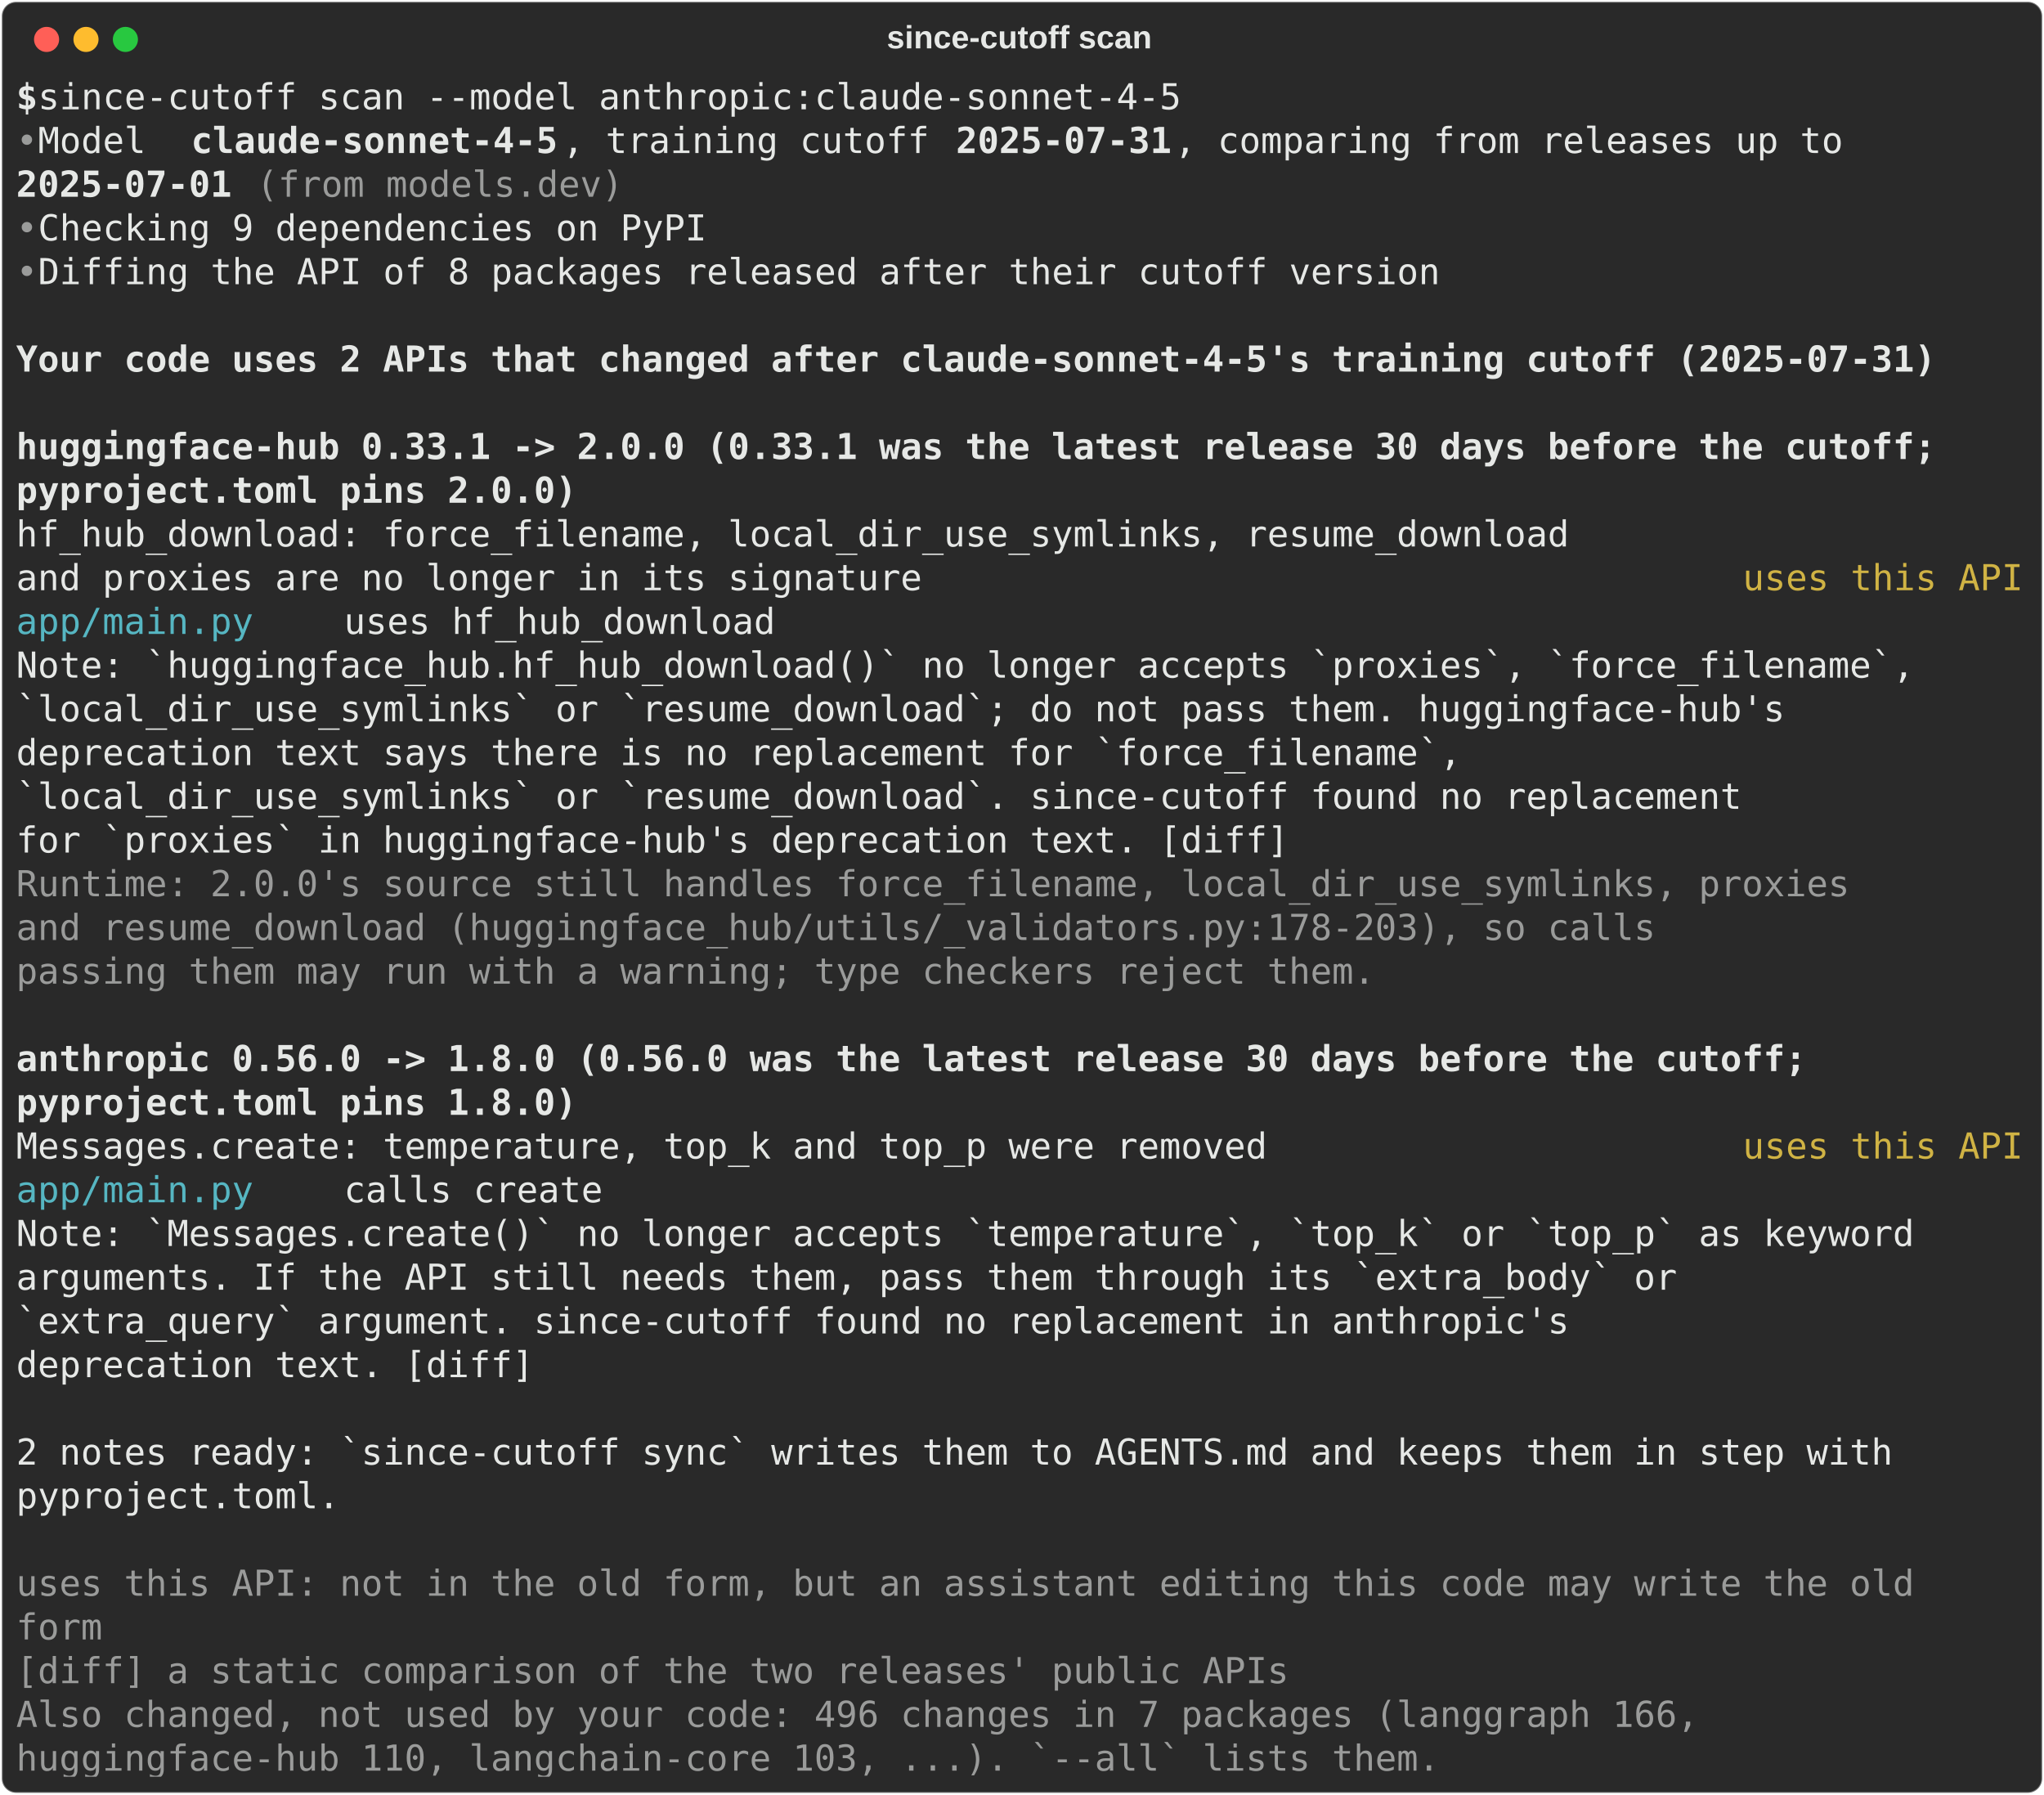
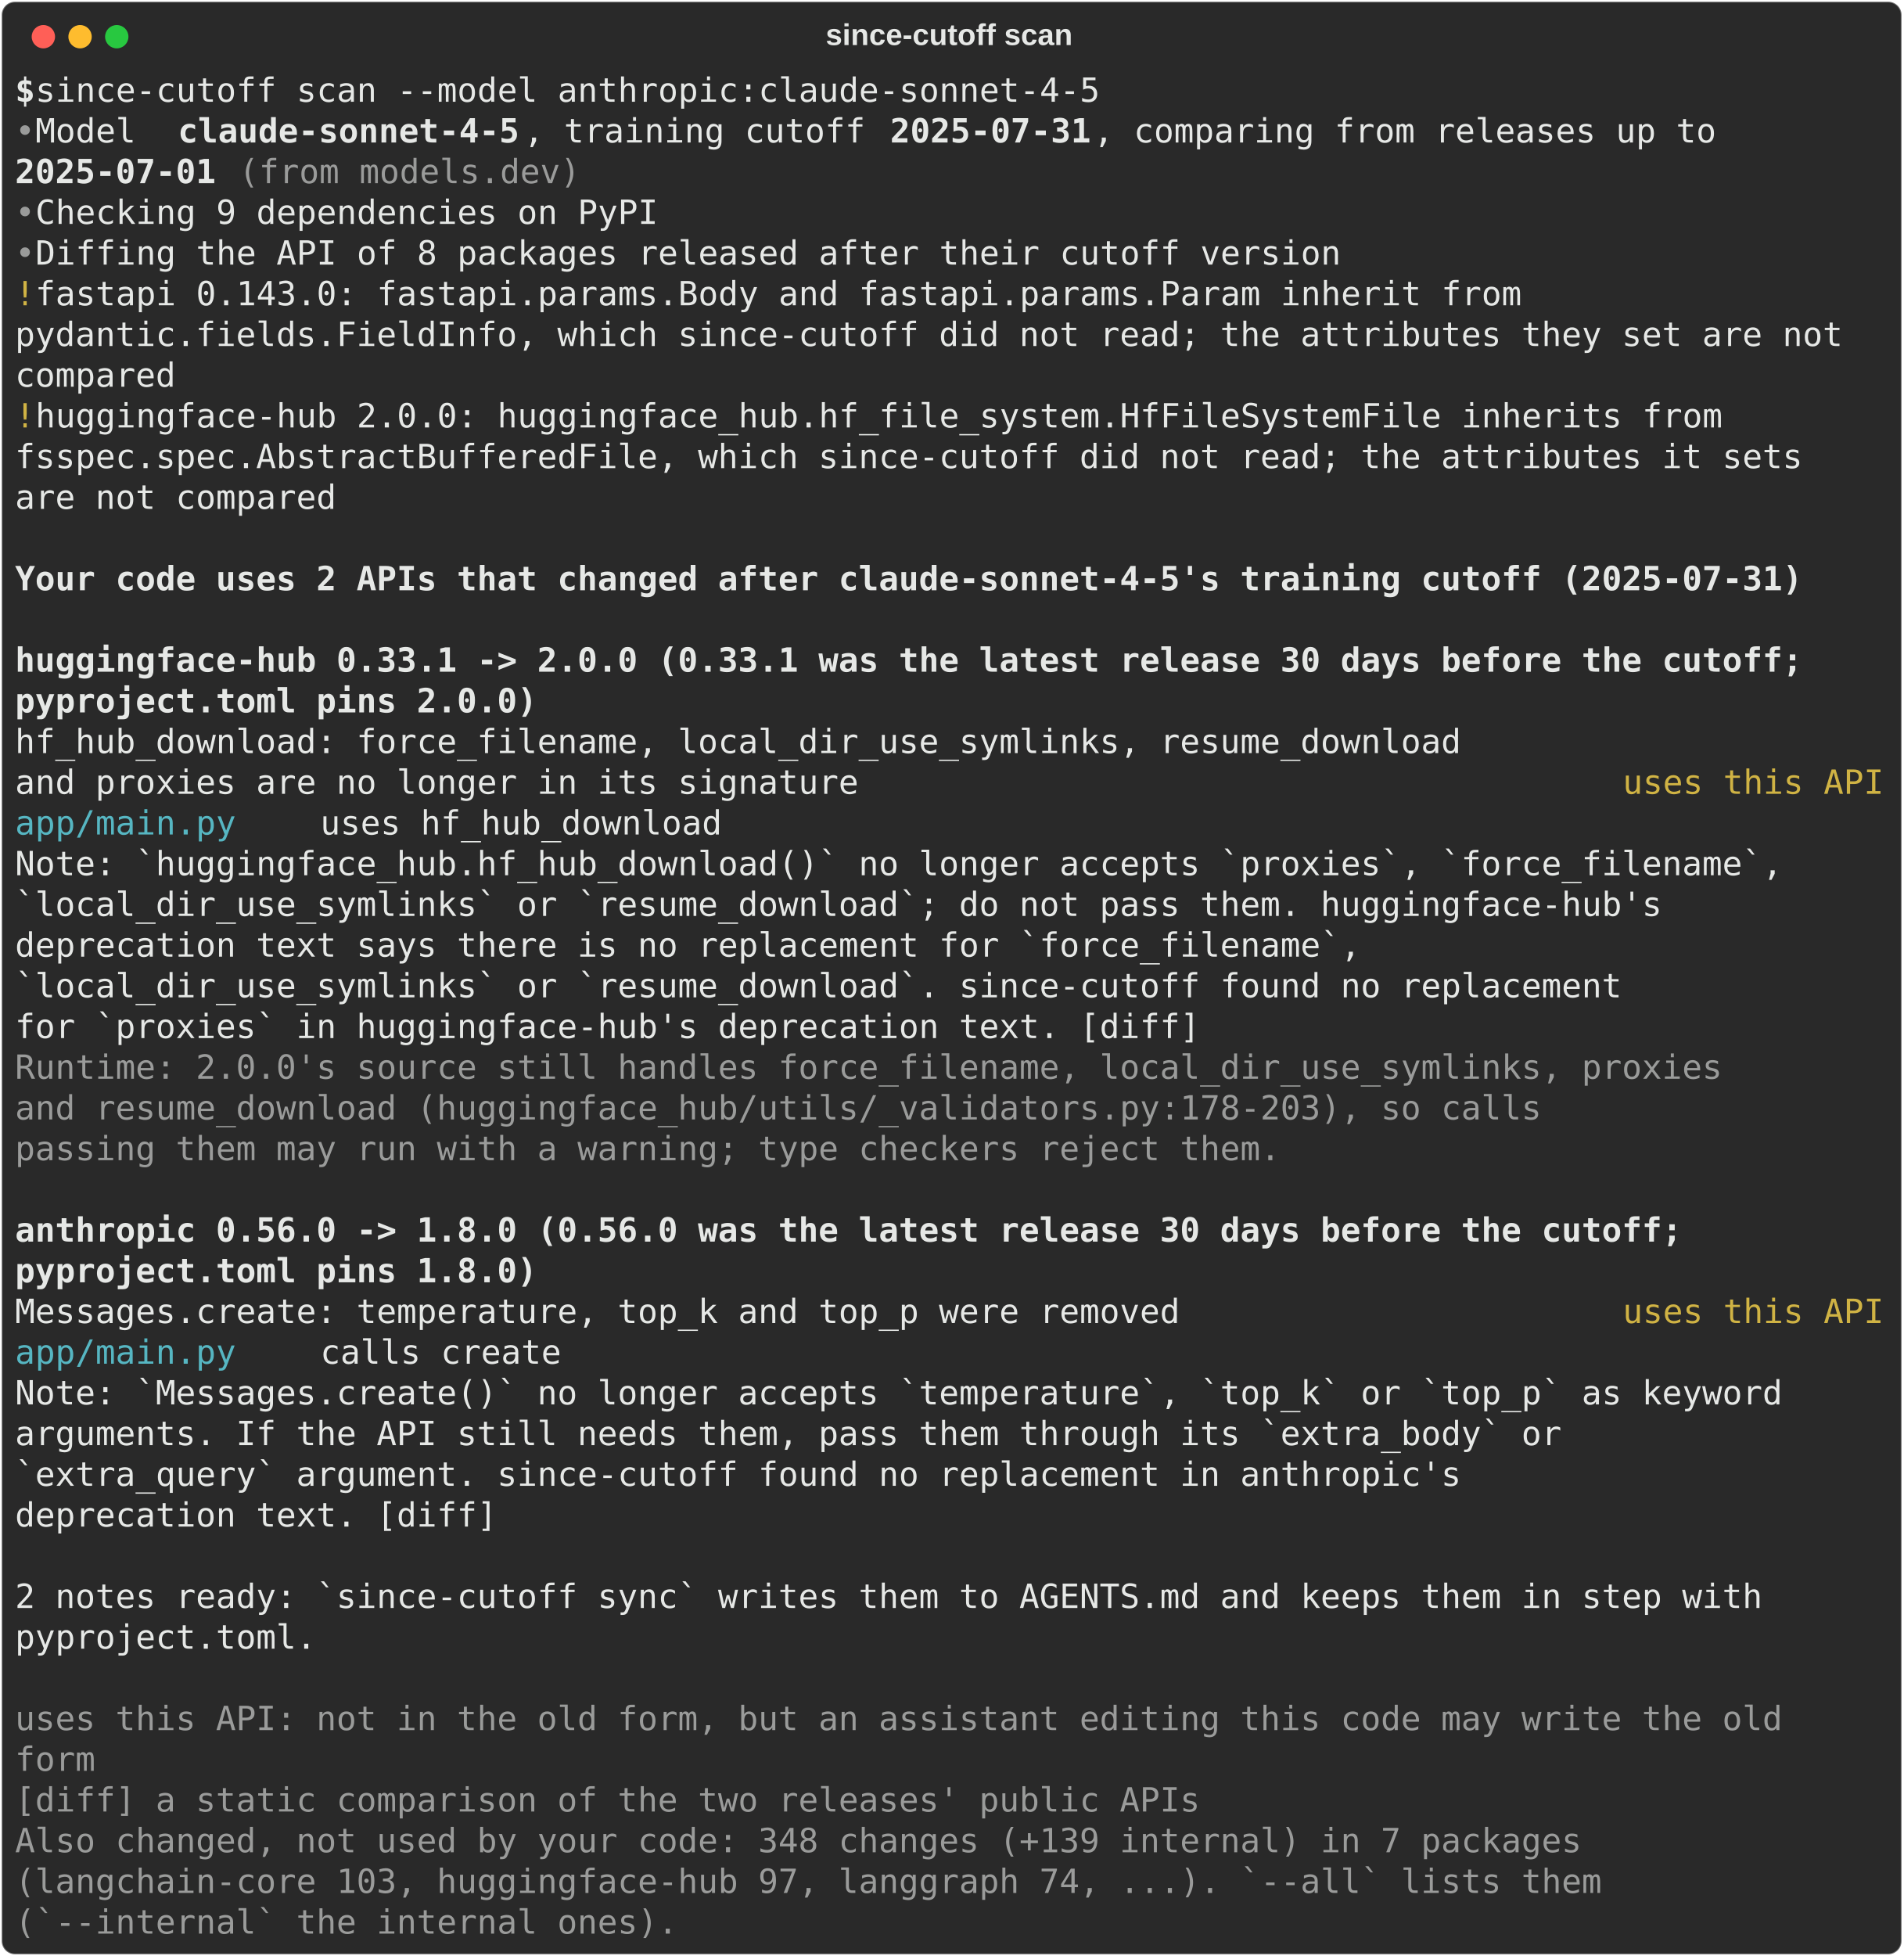
- <svg xmlns="http://www.w3.org/2000/svg" class="rich-terminal" viewBox="0 0 1141 1001.6">
+ <svg xmlns="http://www.w3.org/2000/svg" class="rich-terminal" viewBox="0 0 1141 1172.4">
  <style>

    @font-face {
        font-family: "Fira Code";
        src: local("FiraCode-Regular"),
                url("https://cdnjs.cloudflare.com/ajax/libs/firacode/6.2.0/woff2/FiraCode-Regular.woff2") format("woff2"),
                url("https://cdnjs.cloudflare.com/ajax/libs/firacode/6.2.0/woff/FiraCode-Regular.woff") format("woff");
        font-style: normal;
        font-weight: 400;
    }
    @font-face {
        font-family: "Fira Code";
        src: local("FiraCode-Bold"),
                url("https://cdnjs.cloudflare.com/ajax/libs/firacode/6.2.0/woff2/FiraCode-Bold.woff2") format("woff2"),
                url("https://cdnjs.cloudflare.com/ajax/libs/firacode/6.2.0/woff/FiraCode-Bold.woff") format("woff");
        font-style: bold;
        font-weight: 700;
    }

-     .terminal-162090732-matrix {
+     .terminal-4113981329-matrix {
        font-family: Fira Code, ui-monospace, SFMono-Regular, Menlo, Consolas, 'Cascadia Mono', 'DejaVu Sans Mono', 'Liberation Mono', monospace;
        font-size: 20px;
        line-height: 24.4px;
        font-variant-east-asian: full-width;
    }

-     .terminal-162090732-title {
+     .terminal-4113981329-title {
        font-size: 18px;
        font-weight: bold;
        font-family: arial;
    }

-     .terminal-162090732-r1 { fill: #e6e8e6;font-weight: bold }
- .terminal-162090732-r2 { fill: #e6e8e6 }
- .terminal-162090732-r3 { fill: #9a9b9a }
- .terminal-162090732-r4 { fill: #d0b344 }
- .terminal-162090732-r5 { fill: #56b6c2 }
+     .terminal-4113981329-r1 { fill: #e6e8e6;font-weight: bold }
+ .terminal-4113981329-r2 { fill: #e6e8e6 }
+ .terminal-4113981329-r3 { fill: #9a9b9a }
+ .terminal-4113981329-r4 { fill: #d0b344 }
+ .terminal-4113981329-r5 { fill: #56b6c2 }
    </style>
  <defs>
-     <clipPath id="terminal-162090732-clip-terminal">
-       <rect x="0" y="0" width="1121.4" height="950.6" />
-     </clipPath>
-     <clipPath id="terminal-162090732-line-0">
+     <clipPath id="terminal-4113981329-clip-terminal">
+       <rect x="0" y="0" width="1121.4" height="1121.4" />
+     </clipPath>
+     <clipPath id="terminal-4113981329-line-0">
      <rect x="0" y="1.5" width="1122.4" height="24.65" />
    </clipPath>
-     <clipPath id="terminal-162090732-line-1">
+     <clipPath id="terminal-4113981329-line-1">
      <rect x="0" y="25.9" width="1122.4" height="24.65" />
    </clipPath>
-     <clipPath id="terminal-162090732-line-2">
+     <clipPath id="terminal-4113981329-line-2">
      <rect x="0" y="50.3" width="1122.4" height="24.65" />
    </clipPath>
-     <clipPath id="terminal-162090732-line-3">
+     <clipPath id="terminal-4113981329-line-3">
      <rect x="0" y="74.7" width="1122.4" height="24.65" />
    </clipPath>
-     <clipPath id="terminal-162090732-line-4">
+     <clipPath id="terminal-4113981329-line-4">
      <rect x="0" y="99.1" width="1122.4" height="24.65" />
    </clipPath>
-     <clipPath id="terminal-162090732-line-5">
+     <clipPath id="terminal-4113981329-line-5">
      <rect x="0" y="123.5" width="1122.4" height="24.65" />
    </clipPath>
-     <clipPath id="terminal-162090732-line-6">
+     <clipPath id="terminal-4113981329-line-6">
      <rect x="0" y="147.9" width="1122.4" height="24.65" />
    </clipPath>
-     <clipPath id="terminal-162090732-line-7">
+     <clipPath id="terminal-4113981329-line-7">
      <rect x="0" y="172.3" width="1122.4" height="24.65" />
    </clipPath>
-     <clipPath id="terminal-162090732-line-8">
+     <clipPath id="terminal-4113981329-line-8">
      <rect x="0" y="196.7" width="1122.4" height="24.65" />
    </clipPath>
-     <clipPath id="terminal-162090732-line-9">
+     <clipPath id="terminal-4113981329-line-9">
      <rect x="0" y="221.1" width="1122.4" height="24.65" />
    </clipPath>
-     <clipPath id="terminal-162090732-line-10">
+     <clipPath id="terminal-4113981329-line-10">
      <rect x="0" y="245.5" width="1122.4" height="24.65" />
    </clipPath>
-     <clipPath id="terminal-162090732-line-11">
+     <clipPath id="terminal-4113981329-line-11">
      <rect x="0" y="269.9" width="1122.4" height="24.65" />
    </clipPath>
-     <clipPath id="terminal-162090732-line-12">
+     <clipPath id="terminal-4113981329-line-12">
      <rect x="0" y="294.3" width="1122.4" height="24.65" />
    </clipPath>
-     <clipPath id="terminal-162090732-line-13">
+     <clipPath id="terminal-4113981329-line-13">
      <rect x="0" y="318.7" width="1122.4" height="24.65" />
    </clipPath>
-     <clipPath id="terminal-162090732-line-14">
+     <clipPath id="terminal-4113981329-line-14">
      <rect x="0" y="343.1" width="1122.4" height="24.65" />
    </clipPath>
-     <clipPath id="terminal-162090732-line-15">
+     <clipPath id="terminal-4113981329-line-15">
      <rect x="0" y="367.5" width="1122.4" height="24.65" />
    </clipPath>
-     <clipPath id="terminal-162090732-line-16">
+     <clipPath id="terminal-4113981329-line-16">
      <rect x="0" y="391.9" width="1122.4" height="24.65" />
    </clipPath>
-     <clipPath id="terminal-162090732-line-17">
+     <clipPath id="terminal-4113981329-line-17">
      <rect x="0" y="416.3" width="1122.4" height="24.65" />
    </clipPath>
-     <clipPath id="terminal-162090732-line-18">
+     <clipPath id="terminal-4113981329-line-18">
      <rect x="0" y="440.7" width="1122.4" height="24.65" />
    </clipPath>
-     <clipPath id="terminal-162090732-line-19">
+     <clipPath id="terminal-4113981329-line-19">
      <rect x="0" y="465.1" width="1122.4" height="24.65" />
    </clipPath>
-     <clipPath id="terminal-162090732-line-20">
+     <clipPath id="terminal-4113981329-line-20">
      <rect x="0" y="489.5" width="1122.4" height="24.65" />
    </clipPath>
-     <clipPath id="terminal-162090732-line-21">
+     <clipPath id="terminal-4113981329-line-21">
      <rect x="0" y="513.9" width="1122.4" height="24.65" />
    </clipPath>
-     <clipPath id="terminal-162090732-line-22">
+     <clipPath id="terminal-4113981329-line-22">
      <rect x="0" y="538.3" width="1122.4" height="24.65" />
    </clipPath>
-     <clipPath id="terminal-162090732-line-23">
+     <clipPath id="terminal-4113981329-line-23">
      <rect x="0" y="562.7" width="1122.4" height="24.65" />
    </clipPath>
-     <clipPath id="terminal-162090732-line-24">
+     <clipPath id="terminal-4113981329-line-24">
      <rect x="0" y="587.1" width="1122.4" height="24.65" />
    </clipPath>
-     <clipPath id="terminal-162090732-line-25">
+     <clipPath id="terminal-4113981329-line-25">
      <rect x="0" y="611.5" width="1122.4" height="24.65" />
    </clipPath>
-     <clipPath id="terminal-162090732-line-26">
+     <clipPath id="terminal-4113981329-line-26">
      <rect x="0" y="635.9" width="1122.4" height="24.65" />
    </clipPath>
-     <clipPath id="terminal-162090732-line-27">
+     <clipPath id="terminal-4113981329-line-27">
      <rect x="0" y="660.3" width="1122.4" height="24.65" />
    </clipPath>
-     <clipPath id="terminal-162090732-line-28">
+     <clipPath id="terminal-4113981329-line-28">
      <rect x="0" y="684.7" width="1122.4" height="24.65" />
    </clipPath>
-     <clipPath id="terminal-162090732-line-29">
+     <clipPath id="terminal-4113981329-line-29">
      <rect x="0" y="709.1" width="1122.4" height="24.65" />
    </clipPath>
-     <clipPath id="terminal-162090732-line-30">
+     <clipPath id="terminal-4113981329-line-30">
      <rect x="0" y="733.5" width="1122.4" height="24.65" />
    </clipPath>
-     <clipPath id="terminal-162090732-line-31">
+     <clipPath id="terminal-4113981329-line-31">
      <rect x="0" y="757.9" width="1122.4" height="24.65" />
    </clipPath>
-     <clipPath id="terminal-162090732-line-32">
+     <clipPath id="terminal-4113981329-line-32">
      <rect x="0" y="782.3" width="1122.4" height="24.65" />
    </clipPath>
-     <clipPath id="terminal-162090732-line-33">
+     <clipPath id="terminal-4113981329-line-33">
      <rect x="0" y="806.7" width="1122.4" height="24.65" />
    </clipPath>
-     <clipPath id="terminal-162090732-line-34">
+     <clipPath id="terminal-4113981329-line-34">
      <rect x="0" y="831.1" width="1122.4" height="24.65" />
    </clipPath>
-     <clipPath id="terminal-162090732-line-35">
+     <clipPath id="terminal-4113981329-line-35">
      <rect x="0" y="855.5" width="1122.4" height="24.65" />
    </clipPath>
-     <clipPath id="terminal-162090732-line-36">
+     <clipPath id="terminal-4113981329-line-36">
      <rect x="0" y="879.9" width="1122.4" height="24.65" />
    </clipPath>
-     <clipPath id="terminal-162090732-line-37">
+     <clipPath id="terminal-4113981329-line-37">
      <rect x="0" y="904.3" width="1122.4" height="24.65" />
    </clipPath>
+     <clipPath id="terminal-4113981329-line-38">
+       <rect x="0" y="928.7" width="1122.4" height="24.65" />
+     </clipPath>
+     <clipPath id="terminal-4113981329-line-39">
+       <rect x="0" y="953.1" width="1122.4" height="24.65" />
+     </clipPath>
+     <clipPath id="terminal-4113981329-line-40">
+       <rect x="0" y="977.5" width="1122.4" height="24.65" />
+     </clipPath>
+     <clipPath id="terminal-4113981329-line-41">
+       <rect x="0" y="1001.9" width="1122.4" height="24.65" />
+     </clipPath>
+     <clipPath id="terminal-4113981329-line-42">
+       <rect x="0" y="1026.3" width="1122.4" height="24.65" />
+     </clipPath>
+     <clipPath id="terminal-4113981329-line-43">
+       <rect x="0" y="1050.7" width="1122.4" height="24.65" />
+     </clipPath>
+     <clipPath id="terminal-4113981329-line-44">
+       <rect x="0" y="1075.1" width="1122.4" height="24.65" />
+     </clipPath>
  </defs>
-   <rect fill="#292929" stroke="rgba(255,255,255,0.35)" stroke-width="1" x="1" y="1" width="1139" height="999.6" rx="8" />
-   <text class="terminal-162090732-title" fill="#e6e8e6" text-anchor="middle" x="569" y="27">since-cutoff scan</text>
+   <rect fill="#292929" stroke="rgba(255,255,255,0.35)" stroke-width="1" x="1" y="1" width="1139" height="1170.4" rx="8" />
+   <text class="terminal-4113981329-title" fill="#e6e8e6" text-anchor="middle" x="569" y="27">since-cutoff scan</text>
  <g transform="translate(26,22)">
    <circle cx="0" cy="0" r="7" fill="#ff5f57" />
    <circle cx="22" cy="0" r="7" fill="#febc2e" />
    <circle cx="44" cy="0" r="7" fill="#28c840" />
  </g>
-   <g transform="translate(9, 41)" clip-path="url(#terminal-162090732-clip-terminal)">
-     <g class="terminal-162090732-matrix">
-       <text class="terminal-162090732-r1" x="0" y="20" textLength="12.2" clip-path="url(#terminal-162090732-line-0)">$</text>
-       <text class="terminal-162090732-r2" x="12.2" y="20" textLength="658.8" clip-path="url(#terminal-162090732-line-0)"> since-cutoff scan --model anthropic:claude-sonnet-4-5</text>
-       <text class="terminal-162090732-r2" x="1122.4" y="20" textLength="12.2" clip-path="url(#terminal-162090732-line-0)">
- </text>
-       <text class="terminal-162090732-r3" x="0" y="44.4" textLength="12.2" clip-path="url(#terminal-162090732-line-1)">•</text>
-       <text class="terminal-162090732-r2" x="12.2" y="44.4" textLength="85.4" clip-path="url(#terminal-162090732-line-1)"> Model </text>
-       <text class="terminal-162090732-r1" x="97.6" y="44.4" textLength="207.4" clip-path="url(#terminal-162090732-line-1)">claude-sonnet-4-5</text>
-       <text class="terminal-162090732-r2" x="305" y="44.4" textLength="219.6" clip-path="url(#terminal-162090732-line-1)">, training cutoff </text>
-       <text class="terminal-162090732-r1" x="524.6" y="44.4" textLength="122" clip-path="url(#terminal-162090732-line-1)">2025-07-31</text>
-       <text class="terminal-162090732-r2" x="646.6" y="44.4" textLength="390.4" clip-path="url(#terminal-162090732-line-1)">, comparing from releases up to </text>
-       <text class="terminal-162090732-r2" x="1122.4" y="44.4" textLength="12.2" clip-path="url(#terminal-162090732-line-1)">
- </text>
-       <text class="terminal-162090732-r1" x="0" y="68.8" textLength="122" clip-path="url(#terminal-162090732-line-2)">2025-07-01</text>
-       <text class="terminal-162090732-r3" x="134.2" y="68.8" textLength="207.4" clip-path="url(#terminal-162090732-line-2)">(from models.dev)</text>
-       <text class="terminal-162090732-r2" x="1122.4" y="68.8" textLength="12.2" clip-path="url(#terminal-162090732-line-2)">
- </text>
-       <text class="terminal-162090732-r3" x="0" y="93.2" textLength="12.2" clip-path="url(#terminal-162090732-line-3)">•</text>
-       <text class="terminal-162090732-r2" x="12.2" y="93.2" textLength="390.4" clip-path="url(#terminal-162090732-line-3)"> Checking 9 dependencies on PyPI</text>
-       <text class="terminal-162090732-r2" x="1122.4" y="93.2" textLength="12.2" clip-path="url(#terminal-162090732-line-3)">
- </text>
-       <text class="terminal-162090732-r3" x="0" y="117.6" textLength="12.2" clip-path="url(#terminal-162090732-line-4)">•</text>
-       <text class="terminal-162090732-r2" x="12.2" y="117.6" textLength="805.2" clip-path="url(#terminal-162090732-line-4)"> Diffing the API of 8 packages released after their cutoff version</text>
-       <text class="terminal-162090732-r2" x="1122.4" y="117.6" textLength="12.2" clip-path="url(#terminal-162090732-line-4)">
- </text>
-       <text class="terminal-162090732-r2" x="1122.4" y="142" textLength="12.2" clip-path="url(#terminal-162090732-line-5)">
- </text>
-       <text class="terminal-162090732-r1" x="0" y="166.4" textLength="1085.8" clip-path="url(#terminal-162090732-line-6)">Your code uses 2 APIs that changed after claude-sonnet-4-5's training cutoff (2025-07-31)</text>
-       <text class="terminal-162090732-r2" x="1122.4" y="166.4" textLength="12.2" clip-path="url(#terminal-162090732-line-6)">
- </text>
-       <text class="terminal-162090732-r2" x="1122.4" y="190.8" textLength="12.2" clip-path="url(#terminal-162090732-line-7)">
- </text>
-       <text class="terminal-162090732-r1" x="0" y="215.2" textLength="1085.8" clip-path="url(#terminal-162090732-line-8)">huggingface-hub 0.33.1 -&gt; 2.0.0 (0.33.1 was the latest release 30 days before the cutoff;</text>
-       <text class="terminal-162090732-r2" x="1122.4" y="215.2" textLength="12.2" clip-path="url(#terminal-162090732-line-8)">
- </text>
-       <text class="terminal-162090732-r1" x="0" y="239.6" textLength="341.6" clip-path="url(#terminal-162090732-line-9)">  pyproject.toml pins 2.0.0)</text>
-       <text class="terminal-162090732-r2" x="1122.4" y="239.6" textLength="12.2" clip-path="url(#terminal-162090732-line-9)">
- </text>
-       <text class="terminal-162090732-r2" x="0" y="264" textLength="902.8" clip-path="url(#terminal-162090732-line-10)">  hf_hub_download: force_filename, local_dir_use_symlinks, resume_download</text>
-       <text class="terminal-162090732-r2" x="1122.4" y="264" textLength="12.2" clip-path="url(#terminal-162090732-line-10)">
- </text>
-       <text class="terminal-162090732-r2" x="0" y="288.4" textLength="963.8" clip-path="url(#terminal-162090732-line-11)">  and proxies are no longer in its signature                                   </text>
-       <text class="terminal-162090732-r4" x="963.8" y="288.4" textLength="158.6" clip-path="url(#terminal-162090732-line-11)">uses this API</text>
-       <text class="terminal-162090732-r2" x="1122.4" y="288.4" textLength="12.2" clip-path="url(#terminal-162090732-line-11)">
- </text>
-       <text class="terminal-162090732-r5" x="0" y="312.8" textLength="183" clip-path="url(#terminal-162090732-line-12)">    app/main.py</text>
-       <text class="terminal-162090732-r2" x="183" y="312.8" textLength="280.6" clip-path="url(#terminal-162090732-line-12)">   uses hf_hub_download</text>
-       <text class="terminal-162090732-r2" x="1122.4" y="312.8" textLength="12.2" clip-path="url(#terminal-162090732-line-12)">
- </text>
-       <text class="terminal-162090732-r2" x="0" y="337.2" textLength="1122.4" clip-path="url(#terminal-162090732-line-13)">    Note: `huggingface_hub.hf_hub_download()` no longer accepts `proxies`, `force_filename`,</text>
-       <text class="terminal-162090732-r2" x="1122.4" y="337.2" textLength="12.2" clip-path="url(#terminal-162090732-line-13)">
- </text>
-       <text class="terminal-162090732-r2" x="0" y="361.6" textLength="1122.4" clip-path="url(#terminal-162090732-line-14)">          `local_dir_use_symlinks` or `resume_download`; do not pass them. huggingface-hub's</text>
-       <text class="terminal-162090732-r2" x="1122.4" y="361.6" textLength="12.2" clip-path="url(#terminal-162090732-line-14)">
- </text>
-       <text class="terminal-162090732-r2" x="0" y="386" textLength="939.4" clip-path="url(#terminal-162090732-line-15)">          deprecation text says there is no replacement for `force_filename`,</text>
-       <text class="terminal-162090732-r2" x="1122.4" y="386" textLength="12.2" clip-path="url(#terminal-162090732-line-15)">
- </text>
-       <text class="terminal-162090732-r2" x="0" y="410.4" textLength="1098" clip-path="url(#terminal-162090732-line-16)">          `local_dir_use_symlinks` or `resume_download`. since-cutoff found no replacement</text>
-       <text class="terminal-162090732-r2" x="1122.4" y="410.4" textLength="12.2" clip-path="url(#terminal-162090732-line-16)">
- </text>
-       <text class="terminal-162090732-r2" x="0" y="434.8" textLength="841.8" clip-path="url(#terminal-162090732-line-17)">          for `proxies` in huggingface-hub's deprecation text. [diff]</text>
-       <text class="terminal-162090732-r2" x="1122.4" y="434.8" textLength="12.2" clip-path="url(#terminal-162090732-line-17)">
- </text>
-       <text class="terminal-162090732-r3" x="0" y="459.2" textLength="1085.8" clip-path="url(#terminal-162090732-line-18)">    Runtime: 2.0.0's source still handles force_filename, local_dir_use_symlinks, proxies</text>
-       <text class="terminal-162090732-r2" x="1122.4" y="459.2" textLength="12.2" clip-path="url(#terminal-162090732-line-18)">
- </text>
-       <text class="terminal-162090732-r3" x="0" y="483.6" textLength="1085.8" clip-path="url(#terminal-162090732-line-19)">             and resume_download (huggingface_hub/utils/_validators.py:178-203), so calls</text>
-       <text class="terminal-162090732-r2" x="1122.4" y="483.6" textLength="12.2" clip-path="url(#terminal-162090732-line-19)">
- </text>
-       <text class="terminal-162090732-r3" x="0" y="508" textLength="927.2" clip-path="url(#terminal-162090732-line-20)">             passing them may run with a warning; type checkers reject them.</text>
-       <text class="terminal-162090732-r2" x="1122.4" y="508" textLength="12.2" clip-path="url(#terminal-162090732-line-20)">
- </text>
-       <text class="terminal-162090732-r2" x="1122.4" y="532.4" textLength="12.2" clip-path="url(#terminal-162090732-line-21)">
- </text>
-       <text class="terminal-162090732-r1" x="0" y="556.8" textLength="1012.6" clip-path="url(#terminal-162090732-line-22)">anthropic 0.56.0 -&gt; 1.8.0 (0.56.0 was the latest release 30 days before the cutoff;</text>
-       <text class="terminal-162090732-r2" x="1122.4" y="556.8" textLength="12.2" clip-path="url(#terminal-162090732-line-22)">
- </text>
-       <text class="terminal-162090732-r1" x="0" y="581.2" textLength="341.6" clip-path="url(#terminal-162090732-line-23)">  pyproject.toml pins 1.8.0)</text>
-       <text class="terminal-162090732-r2" x="1122.4" y="581.2" textLength="12.2" clip-path="url(#terminal-162090732-line-23)">
- </text>
-       <text class="terminal-162090732-r2" x="0" y="605.6" textLength="963.8" clip-path="url(#terminal-162090732-line-24)">  Messages.create: temperature, top_k and top_p were removed                   </text>
-       <text class="terminal-162090732-r4" x="963.8" y="605.6" textLength="158.6" clip-path="url(#terminal-162090732-line-24)">uses this API</text>
-       <text class="terminal-162090732-r2" x="1122.4" y="605.6" textLength="12.2" clip-path="url(#terminal-162090732-line-24)">
- </text>
-       <text class="terminal-162090732-r5" x="0" y="630" textLength="183" clip-path="url(#terminal-162090732-line-25)">    app/main.py</text>
-       <text class="terminal-162090732-r2" x="183" y="630" textLength="183" clip-path="url(#terminal-162090732-line-25)">   calls create</text>
-       <text class="terminal-162090732-r2" x="1122.4" y="630" textLength="12.2" clip-path="url(#terminal-162090732-line-25)">
- </text>
-       <text class="terminal-162090732-r2" x="0" y="654.4" textLength="1122.4" clip-path="url(#terminal-162090732-line-26)">    Note: `Messages.create()` no longer accepts `temperature`, `top_k` or `top_p` as keyword</text>
-       <text class="terminal-162090732-r2" x="1122.4" y="654.4" textLength="12.2" clip-path="url(#terminal-162090732-line-26)">
- </text>
-       <text class="terminal-162090732-r2" x="0" y="678.8" textLength="1061.4" clip-path="url(#terminal-162090732-line-27)">          arguments. If the API still needs them, pass them through its `extra_body` or</text>
-       <text class="terminal-162090732-r2" x="1122.4" y="678.8" textLength="12.2" clip-path="url(#terminal-162090732-line-27)">
- </text>
-       <text class="terminal-162090732-r2" x="0" y="703.2" textLength="1000.4" clip-path="url(#terminal-162090732-line-28)">          `extra_query` argument. since-cutoff found no replacement in anthropic's</text>
-       <text class="terminal-162090732-r2" x="1122.4" y="703.2" textLength="12.2" clip-path="url(#terminal-162090732-line-28)">
- </text>
-       <text class="terminal-162090732-r2" x="0" y="727.6" textLength="414.8" clip-path="url(#terminal-162090732-line-29)">          deprecation text. [diff]</text>
-       <text class="terminal-162090732-r2" x="1122.4" y="727.6" textLength="12.2" clip-path="url(#terminal-162090732-line-29)">
- </text>
-       <text class="terminal-162090732-r2" x="1122.4" y="752" textLength="12.2" clip-path="url(#terminal-162090732-line-30)">
- </text>
-       <text class="terminal-162090732-r2" x="0" y="776.4" textLength="1061.4" clip-path="url(#terminal-162090732-line-31)">2 notes ready: `since-cutoff sync` writes them to AGENTS.md and keeps them in step with</text>
-       <text class="terminal-162090732-r2" x="1122.4" y="776.4" textLength="12.2" clip-path="url(#terminal-162090732-line-31)">
- </text>
-       <text class="terminal-162090732-r2" x="0" y="800.8" textLength="207.4" clip-path="url(#terminal-162090732-line-32)">  pyproject.toml.</text>
-       <text class="terminal-162090732-r2" x="1122.4" y="800.8" textLength="12.2" clip-path="url(#terminal-162090732-line-32)">
- </text>
-       <text class="terminal-162090732-r2" x="1122.4" y="825.2" textLength="12.2" clip-path="url(#terminal-162090732-line-33)">
- </text>
-       <text class="terminal-162090732-r3" x="0" y="849.6" textLength="1073.6" clip-path="url(#terminal-162090732-line-34)">uses this API: not in the old form, but an assistant editing this code may write the old</text>
-       <text class="terminal-162090732-r2" x="1122.4" y="849.6" textLength="12.2" clip-path="url(#terminal-162090732-line-34)">
- </text>
-       <text class="terminal-162090732-r3" x="0" y="874" textLength="73.2" clip-path="url(#terminal-162090732-line-35)">  form</text>
-       <text class="terminal-162090732-r2" x="1122.4" y="874" textLength="12.2" clip-path="url(#terminal-162090732-line-35)">
- </text>
-       <text class="terminal-162090732-r3" x="0" y="898.4" textLength="719.8" clip-path="url(#terminal-162090732-line-36)">[diff] a static comparison of the two releases' public APIs</text>
-       <text class="terminal-162090732-r2" x="1122.4" y="898.4" textLength="12.2" clip-path="url(#terminal-162090732-line-36)">
- </text>
-       <text class="terminal-162090732-r3" x="0" y="922.8" textLength="951.6" clip-path="url(#terminal-162090732-line-37)">Also changed, not used by your code: 496 changes in 7 packages (langgraph 166,</text>
-       <text class="terminal-162090732-r2" x="1122.4" y="922.8" textLength="12.2" clip-path="url(#terminal-162090732-line-37)">
- </text>
-       <text class="terminal-162090732-r3" x="0" y="947.2" textLength="829.6" clip-path="url(#terminal-162090732-line-38)">  huggingface-hub 110, langchain-core 103, ...). `--all` lists them.</text>
-       <text class="terminal-162090732-r2" x="1122.4" y="947.2" textLength="12.2" clip-path="url(#terminal-162090732-line-38)">
+   <g transform="translate(9, 41)" clip-path="url(#terminal-4113981329-clip-terminal)">
+     <g class="terminal-4113981329-matrix">
+       <text class="terminal-4113981329-r1" x="0" y="20" textLength="12.2" clip-path="url(#terminal-4113981329-line-0)">$</text>
+       <text class="terminal-4113981329-r2" x="12.2" y="20" textLength="658.8" clip-path="url(#terminal-4113981329-line-0)"> since-cutoff scan --model anthropic:claude-sonnet-4-5</text>
+       <text class="terminal-4113981329-r2" x="1122.4" y="20" textLength="12.2" clip-path="url(#terminal-4113981329-line-0)">
+ </text>
+       <text class="terminal-4113981329-r3" x="0" y="44.4" textLength="12.2" clip-path="url(#terminal-4113981329-line-1)">•</text>
+       <text class="terminal-4113981329-r2" x="12.2" y="44.4" textLength="85.4" clip-path="url(#terminal-4113981329-line-1)"> Model </text>
+       <text class="terminal-4113981329-r1" x="97.6" y="44.4" textLength="207.4" clip-path="url(#terminal-4113981329-line-1)">claude-sonnet-4-5</text>
+       <text class="terminal-4113981329-r2" x="305" y="44.4" textLength="219.6" clip-path="url(#terminal-4113981329-line-1)">, training cutoff </text>
+       <text class="terminal-4113981329-r1" x="524.6" y="44.4" textLength="122" clip-path="url(#terminal-4113981329-line-1)">2025-07-31</text>
+       <text class="terminal-4113981329-r2" x="646.6" y="44.4" textLength="390.4" clip-path="url(#terminal-4113981329-line-1)">, comparing from releases up to </text>
+       <text class="terminal-4113981329-r2" x="1122.4" y="44.4" textLength="12.2" clip-path="url(#terminal-4113981329-line-1)">
+ </text>
+       <text class="terminal-4113981329-r1" x="0" y="68.8" textLength="122" clip-path="url(#terminal-4113981329-line-2)">2025-07-01</text>
+       <text class="terminal-4113981329-r3" x="134.2" y="68.8" textLength="207.4" clip-path="url(#terminal-4113981329-line-2)">(from models.dev)</text>
+       <text class="terminal-4113981329-r2" x="1122.4" y="68.8" textLength="12.2" clip-path="url(#terminal-4113981329-line-2)">
+ </text>
+       <text class="terminal-4113981329-r3" x="0" y="93.2" textLength="12.2" clip-path="url(#terminal-4113981329-line-3)">•</text>
+       <text class="terminal-4113981329-r2" x="12.2" y="93.2" textLength="390.4" clip-path="url(#terminal-4113981329-line-3)"> Checking 9 dependencies on PyPI</text>
+       <text class="terminal-4113981329-r2" x="1122.4" y="93.2" textLength="12.2" clip-path="url(#terminal-4113981329-line-3)">
+ </text>
+       <text class="terminal-4113981329-r3" x="0" y="117.6" textLength="12.2" clip-path="url(#terminal-4113981329-line-4)">•</text>
+       <text class="terminal-4113981329-r2" x="12.2" y="117.6" textLength="805.2" clip-path="url(#terminal-4113981329-line-4)"> Diffing the API of 8 packages released after their cutoff version</text>
+       <text class="terminal-4113981329-r2" x="1122.4" y="117.6" textLength="12.2" clip-path="url(#terminal-4113981329-line-4)">
+ </text>
+       <text class="terminal-4113981329-r4" x="0" y="142" textLength="12.2" clip-path="url(#terminal-4113981329-line-5)">!</text>
+       <text class="terminal-4113981329-r2" x="12.2" y="142" textLength="927.2" clip-path="url(#terminal-4113981329-line-5)"> fastapi 0.143.0: fastapi.params.Body and fastapi.params.Param inherit from </text>
+       <text class="terminal-4113981329-r2" x="1122.4" y="142" textLength="12.2" clip-path="url(#terminal-4113981329-line-5)">
+ </text>
+       <text class="terminal-4113981329-r2" x="0" y="166.4" textLength="1122.4" clip-path="url(#terminal-4113981329-line-6)">pydantic.fields.FieldInfo, which since-cutoff did not read; the attributes they set are not </text>
+       <text class="terminal-4113981329-r2" x="1122.4" y="166.4" textLength="12.2" clip-path="url(#terminal-4113981329-line-6)">
+ </text>
+       <text class="terminal-4113981329-r2" x="0" y="190.8" textLength="97.6" clip-path="url(#terminal-4113981329-line-7)">compared</text>
+       <text class="terminal-4113981329-r2" x="1122.4" y="190.8" textLength="12.2" clip-path="url(#terminal-4113981329-line-7)">
+ </text>
+       <text class="terminal-4113981329-r4" x="0" y="215.2" textLength="12.2" clip-path="url(#terminal-4113981329-line-8)">!</text>
+       <text class="terminal-4113981329-r2" x="12.2" y="215.2" textLength="1049.2" clip-path="url(#terminal-4113981329-line-8)"> huggingface-hub 2.0.0: huggingface_hub.hf_file_system.HfFileSystemFile inherits from </text>
+       <text class="terminal-4113981329-r2" x="1122.4" y="215.2" textLength="12.2" clip-path="url(#terminal-4113981329-line-8)">
+ </text>
+       <text class="terminal-4113981329-r2" x="0" y="239.6" textLength="1098" clip-path="url(#terminal-4113981329-line-9)">fsspec.spec.AbstractBufferedFile, which since-cutoff did not read; the attributes it sets </text>
+       <text class="terminal-4113981329-r2" x="1122.4" y="239.6" textLength="12.2" clip-path="url(#terminal-4113981329-line-9)">
+ </text>
+       <text class="terminal-4113981329-r2" x="0" y="264" textLength="195.2" clip-path="url(#terminal-4113981329-line-10)">are not compared</text>
+       <text class="terminal-4113981329-r2" x="1122.4" y="264" textLength="12.2" clip-path="url(#terminal-4113981329-line-10)">
+ </text>
+       <text class="terminal-4113981329-r2" x="1122.4" y="288.4" textLength="12.2" clip-path="url(#terminal-4113981329-line-11)">
+ </text>
+       <text class="terminal-4113981329-r1" x="0" y="312.8" textLength="1085.8" clip-path="url(#terminal-4113981329-line-12)">Your code uses 2 APIs that changed after claude-sonnet-4-5's training cutoff (2025-07-31)</text>
+       <text class="terminal-4113981329-r2" x="1122.4" y="312.8" textLength="12.2" clip-path="url(#terminal-4113981329-line-12)">
+ </text>
+       <text class="terminal-4113981329-r2" x="1122.4" y="337.2" textLength="12.2" clip-path="url(#terminal-4113981329-line-13)">
+ </text>
+       <text class="terminal-4113981329-r1" x="0" y="361.6" textLength="1085.8" clip-path="url(#terminal-4113981329-line-14)">huggingface-hub 0.33.1 -&gt; 2.0.0 (0.33.1 was the latest release 30 days before the cutoff;</text>
+       <text class="terminal-4113981329-r2" x="1122.4" y="361.6" textLength="12.2" clip-path="url(#terminal-4113981329-line-14)">
+ </text>
+       <text class="terminal-4113981329-r1" x="0" y="386" textLength="341.6" clip-path="url(#terminal-4113981329-line-15)">  pyproject.toml pins 2.0.0)</text>
+       <text class="terminal-4113981329-r2" x="1122.4" y="386" textLength="12.2" clip-path="url(#terminal-4113981329-line-15)">
+ </text>
+       <text class="terminal-4113981329-r2" x="0" y="410.4" textLength="902.8" clip-path="url(#terminal-4113981329-line-16)">  hf_hub_download: force_filename, local_dir_use_symlinks, resume_download</text>
+       <text class="terminal-4113981329-r2" x="1122.4" y="410.4" textLength="12.2" clip-path="url(#terminal-4113981329-line-16)">
+ </text>
+       <text class="terminal-4113981329-r2" x="0" y="434.8" textLength="963.8" clip-path="url(#terminal-4113981329-line-17)">  and proxies are no longer in its signature                                   </text>
+       <text class="terminal-4113981329-r4" x="963.8" y="434.8" textLength="158.6" clip-path="url(#terminal-4113981329-line-17)">uses this API</text>
+       <text class="terminal-4113981329-r2" x="1122.4" y="434.8" textLength="12.2" clip-path="url(#terminal-4113981329-line-17)">
+ </text>
+       <text class="terminal-4113981329-r5" x="0" y="459.2" textLength="183" clip-path="url(#terminal-4113981329-line-18)">    app/main.py</text>
+       <text class="terminal-4113981329-r2" x="183" y="459.2" textLength="280.6" clip-path="url(#terminal-4113981329-line-18)">   uses hf_hub_download</text>
+       <text class="terminal-4113981329-r2" x="1122.4" y="459.2" textLength="12.2" clip-path="url(#terminal-4113981329-line-18)">
+ </text>
+       <text class="terminal-4113981329-r2" x="0" y="483.6" textLength="1122.4" clip-path="url(#terminal-4113981329-line-19)">    Note: `huggingface_hub.hf_hub_download()` no longer accepts `proxies`, `force_filename`,</text>
+       <text class="terminal-4113981329-r2" x="1122.4" y="483.6" textLength="12.2" clip-path="url(#terminal-4113981329-line-19)">
+ </text>
+       <text class="terminal-4113981329-r2" x="0" y="508" textLength="1122.4" clip-path="url(#terminal-4113981329-line-20)">          `local_dir_use_symlinks` or `resume_download`; do not pass them. huggingface-hub's</text>
+       <text class="terminal-4113981329-r2" x="1122.4" y="508" textLength="12.2" clip-path="url(#terminal-4113981329-line-20)">
+ </text>
+       <text class="terminal-4113981329-r2" x="0" y="532.4" textLength="939.4" clip-path="url(#terminal-4113981329-line-21)">          deprecation text says there is no replacement for `force_filename`,</text>
+       <text class="terminal-4113981329-r2" x="1122.4" y="532.4" textLength="12.2" clip-path="url(#terminal-4113981329-line-21)">
+ </text>
+       <text class="terminal-4113981329-r2" x="0" y="556.8" textLength="1098" clip-path="url(#terminal-4113981329-line-22)">          `local_dir_use_symlinks` or `resume_download`. since-cutoff found no replacement</text>
+       <text class="terminal-4113981329-r2" x="1122.4" y="556.8" textLength="12.2" clip-path="url(#terminal-4113981329-line-22)">
+ </text>
+       <text class="terminal-4113981329-r2" x="0" y="581.2" textLength="841.8" clip-path="url(#terminal-4113981329-line-23)">          for `proxies` in huggingface-hub's deprecation text. [diff]</text>
+       <text class="terminal-4113981329-r2" x="1122.4" y="581.2" textLength="12.2" clip-path="url(#terminal-4113981329-line-23)">
+ </text>
+       <text class="terminal-4113981329-r3" x="0" y="605.6" textLength="1085.8" clip-path="url(#terminal-4113981329-line-24)">    Runtime: 2.0.0's source still handles force_filename, local_dir_use_symlinks, proxies</text>
+       <text class="terminal-4113981329-r2" x="1122.4" y="605.6" textLength="12.2" clip-path="url(#terminal-4113981329-line-24)">
+ </text>
+       <text class="terminal-4113981329-r3" x="0" y="630" textLength="1085.8" clip-path="url(#terminal-4113981329-line-25)">             and resume_download (huggingface_hub/utils/_validators.py:178-203), so calls</text>
+       <text class="terminal-4113981329-r2" x="1122.4" y="630" textLength="12.2" clip-path="url(#terminal-4113981329-line-25)">
+ </text>
+       <text class="terminal-4113981329-r3" x="0" y="654.4" textLength="927.2" clip-path="url(#terminal-4113981329-line-26)">             passing them may run with a warning; type checkers reject them.</text>
+       <text class="terminal-4113981329-r2" x="1122.4" y="654.4" textLength="12.2" clip-path="url(#terminal-4113981329-line-26)">
+ </text>
+       <text class="terminal-4113981329-r2" x="1122.4" y="678.8" textLength="12.2" clip-path="url(#terminal-4113981329-line-27)">
+ </text>
+       <text class="terminal-4113981329-r1" x="0" y="703.2" textLength="1012.6" clip-path="url(#terminal-4113981329-line-28)">anthropic 0.56.0 -&gt; 1.8.0 (0.56.0 was the latest release 30 days before the cutoff;</text>
+       <text class="terminal-4113981329-r2" x="1122.4" y="703.2" textLength="12.2" clip-path="url(#terminal-4113981329-line-28)">
+ </text>
+       <text class="terminal-4113981329-r1" x="0" y="727.6" textLength="341.6" clip-path="url(#terminal-4113981329-line-29)">  pyproject.toml pins 1.8.0)</text>
+       <text class="terminal-4113981329-r2" x="1122.4" y="727.6" textLength="12.2" clip-path="url(#terminal-4113981329-line-29)">
+ </text>
+       <text class="terminal-4113981329-r2" x="0" y="752" textLength="963.8" clip-path="url(#terminal-4113981329-line-30)">  Messages.create: temperature, top_k and top_p were removed                   </text>
+       <text class="terminal-4113981329-r4" x="963.8" y="752" textLength="158.6" clip-path="url(#terminal-4113981329-line-30)">uses this API</text>
+       <text class="terminal-4113981329-r2" x="1122.4" y="752" textLength="12.2" clip-path="url(#terminal-4113981329-line-30)">
+ </text>
+       <text class="terminal-4113981329-r5" x="0" y="776.4" textLength="183" clip-path="url(#terminal-4113981329-line-31)">    app/main.py</text>
+       <text class="terminal-4113981329-r2" x="183" y="776.4" textLength="183" clip-path="url(#terminal-4113981329-line-31)">   calls create</text>
+       <text class="terminal-4113981329-r2" x="1122.4" y="776.4" textLength="12.2" clip-path="url(#terminal-4113981329-line-31)">
+ </text>
+       <text class="terminal-4113981329-r2" x="0" y="800.8" textLength="1122.4" clip-path="url(#terminal-4113981329-line-32)">    Note: `Messages.create()` no longer accepts `temperature`, `top_k` or `top_p` as keyword</text>
+       <text class="terminal-4113981329-r2" x="1122.4" y="800.8" textLength="12.2" clip-path="url(#terminal-4113981329-line-32)">
+ </text>
+       <text class="terminal-4113981329-r2" x="0" y="825.2" textLength="1061.4" clip-path="url(#terminal-4113981329-line-33)">          arguments. If the API still needs them, pass them through its `extra_body` or</text>
+       <text class="terminal-4113981329-r2" x="1122.4" y="825.2" textLength="12.2" clip-path="url(#terminal-4113981329-line-33)">
+ </text>
+       <text class="terminal-4113981329-r2" x="0" y="849.6" textLength="1000.4" clip-path="url(#terminal-4113981329-line-34)">          `extra_query` argument. since-cutoff found no replacement in anthropic's</text>
+       <text class="terminal-4113981329-r2" x="1122.4" y="849.6" textLength="12.2" clip-path="url(#terminal-4113981329-line-34)">
+ </text>
+       <text class="terminal-4113981329-r2" x="0" y="874" textLength="414.8" clip-path="url(#terminal-4113981329-line-35)">          deprecation text. [diff]</text>
+       <text class="terminal-4113981329-r2" x="1122.4" y="874" textLength="12.2" clip-path="url(#terminal-4113981329-line-35)">
+ </text>
+       <text class="terminal-4113981329-r2" x="1122.4" y="898.4" textLength="12.2" clip-path="url(#terminal-4113981329-line-36)">
+ </text>
+       <text class="terminal-4113981329-r2" x="0" y="922.8" textLength="1061.4" clip-path="url(#terminal-4113981329-line-37)">2 notes ready: `since-cutoff sync` writes them to AGENTS.md and keeps them in step with</text>
+       <text class="terminal-4113981329-r2" x="1122.4" y="922.8" textLength="12.2" clip-path="url(#terminal-4113981329-line-37)">
+ </text>
+       <text class="terminal-4113981329-r2" x="0" y="947.2" textLength="207.4" clip-path="url(#terminal-4113981329-line-38)">  pyproject.toml.</text>
+       <text class="terminal-4113981329-r2" x="1122.4" y="947.2" textLength="12.2" clip-path="url(#terminal-4113981329-line-38)">
+ </text>
+       <text class="terminal-4113981329-r2" x="1122.4" y="971.6" textLength="12.2" clip-path="url(#terminal-4113981329-line-39)">
+ </text>
+       <text class="terminal-4113981329-r3" x="0" y="996" textLength="1073.6" clip-path="url(#terminal-4113981329-line-40)">uses this API: not in the old form, but an assistant editing this code may write the old</text>
+       <text class="terminal-4113981329-r2" x="1122.4" y="996" textLength="12.2" clip-path="url(#terminal-4113981329-line-40)">
+ </text>
+       <text class="terminal-4113981329-r3" x="0" y="1020.4" textLength="73.2" clip-path="url(#terminal-4113981329-line-41)">  form</text>
+       <text class="terminal-4113981329-r2" x="1122.4" y="1020.4" textLength="12.2" clip-path="url(#terminal-4113981329-line-41)">
+ </text>
+       <text class="terminal-4113981329-r3" x="0" y="1044.8" textLength="719.8" clip-path="url(#terminal-4113981329-line-42)">[diff] a static comparison of the two releases' public APIs</text>
+       <text class="terminal-4113981329-r2" x="1122.4" y="1044.8" textLength="12.2" clip-path="url(#terminal-4113981329-line-42)">
+ </text>
+       <text class="terminal-4113981329-r3" x="0" y="1069.2" textLength="951.6" clip-path="url(#terminal-4113981329-line-43)">Also changed, not used by your code: 348 changes (+139 internal) in 7 packages</text>
+       <text class="terminal-4113981329-r2" x="1122.4" y="1069.2" textLength="12.2" clip-path="url(#terminal-4113981329-line-43)">
+ </text>
+       <text class="terminal-4113981329-r3" x="0" y="1093.6" textLength="988.2" clip-path="url(#terminal-4113981329-line-44)">  (langchain-core 103, huggingface-hub 97, langgraph 74, ...). `--all` lists them</text>
+       <text class="terminal-4113981329-r2" x="1122.4" y="1093.6" textLength="12.2" clip-path="url(#terminal-4113981329-line-44)">
+ </text>
+       <text class="terminal-4113981329-r3" x="0" y="1118" textLength="427" clip-path="url(#terminal-4113981329-line-45)">  (`--internal` the internal ones).</text>
+       <text class="terminal-4113981329-r2" x="1122.4" y="1118" textLength="12.2" clip-path="url(#terminal-4113981329-line-45)">
</text>
    </g>
  </g>
</svg>
